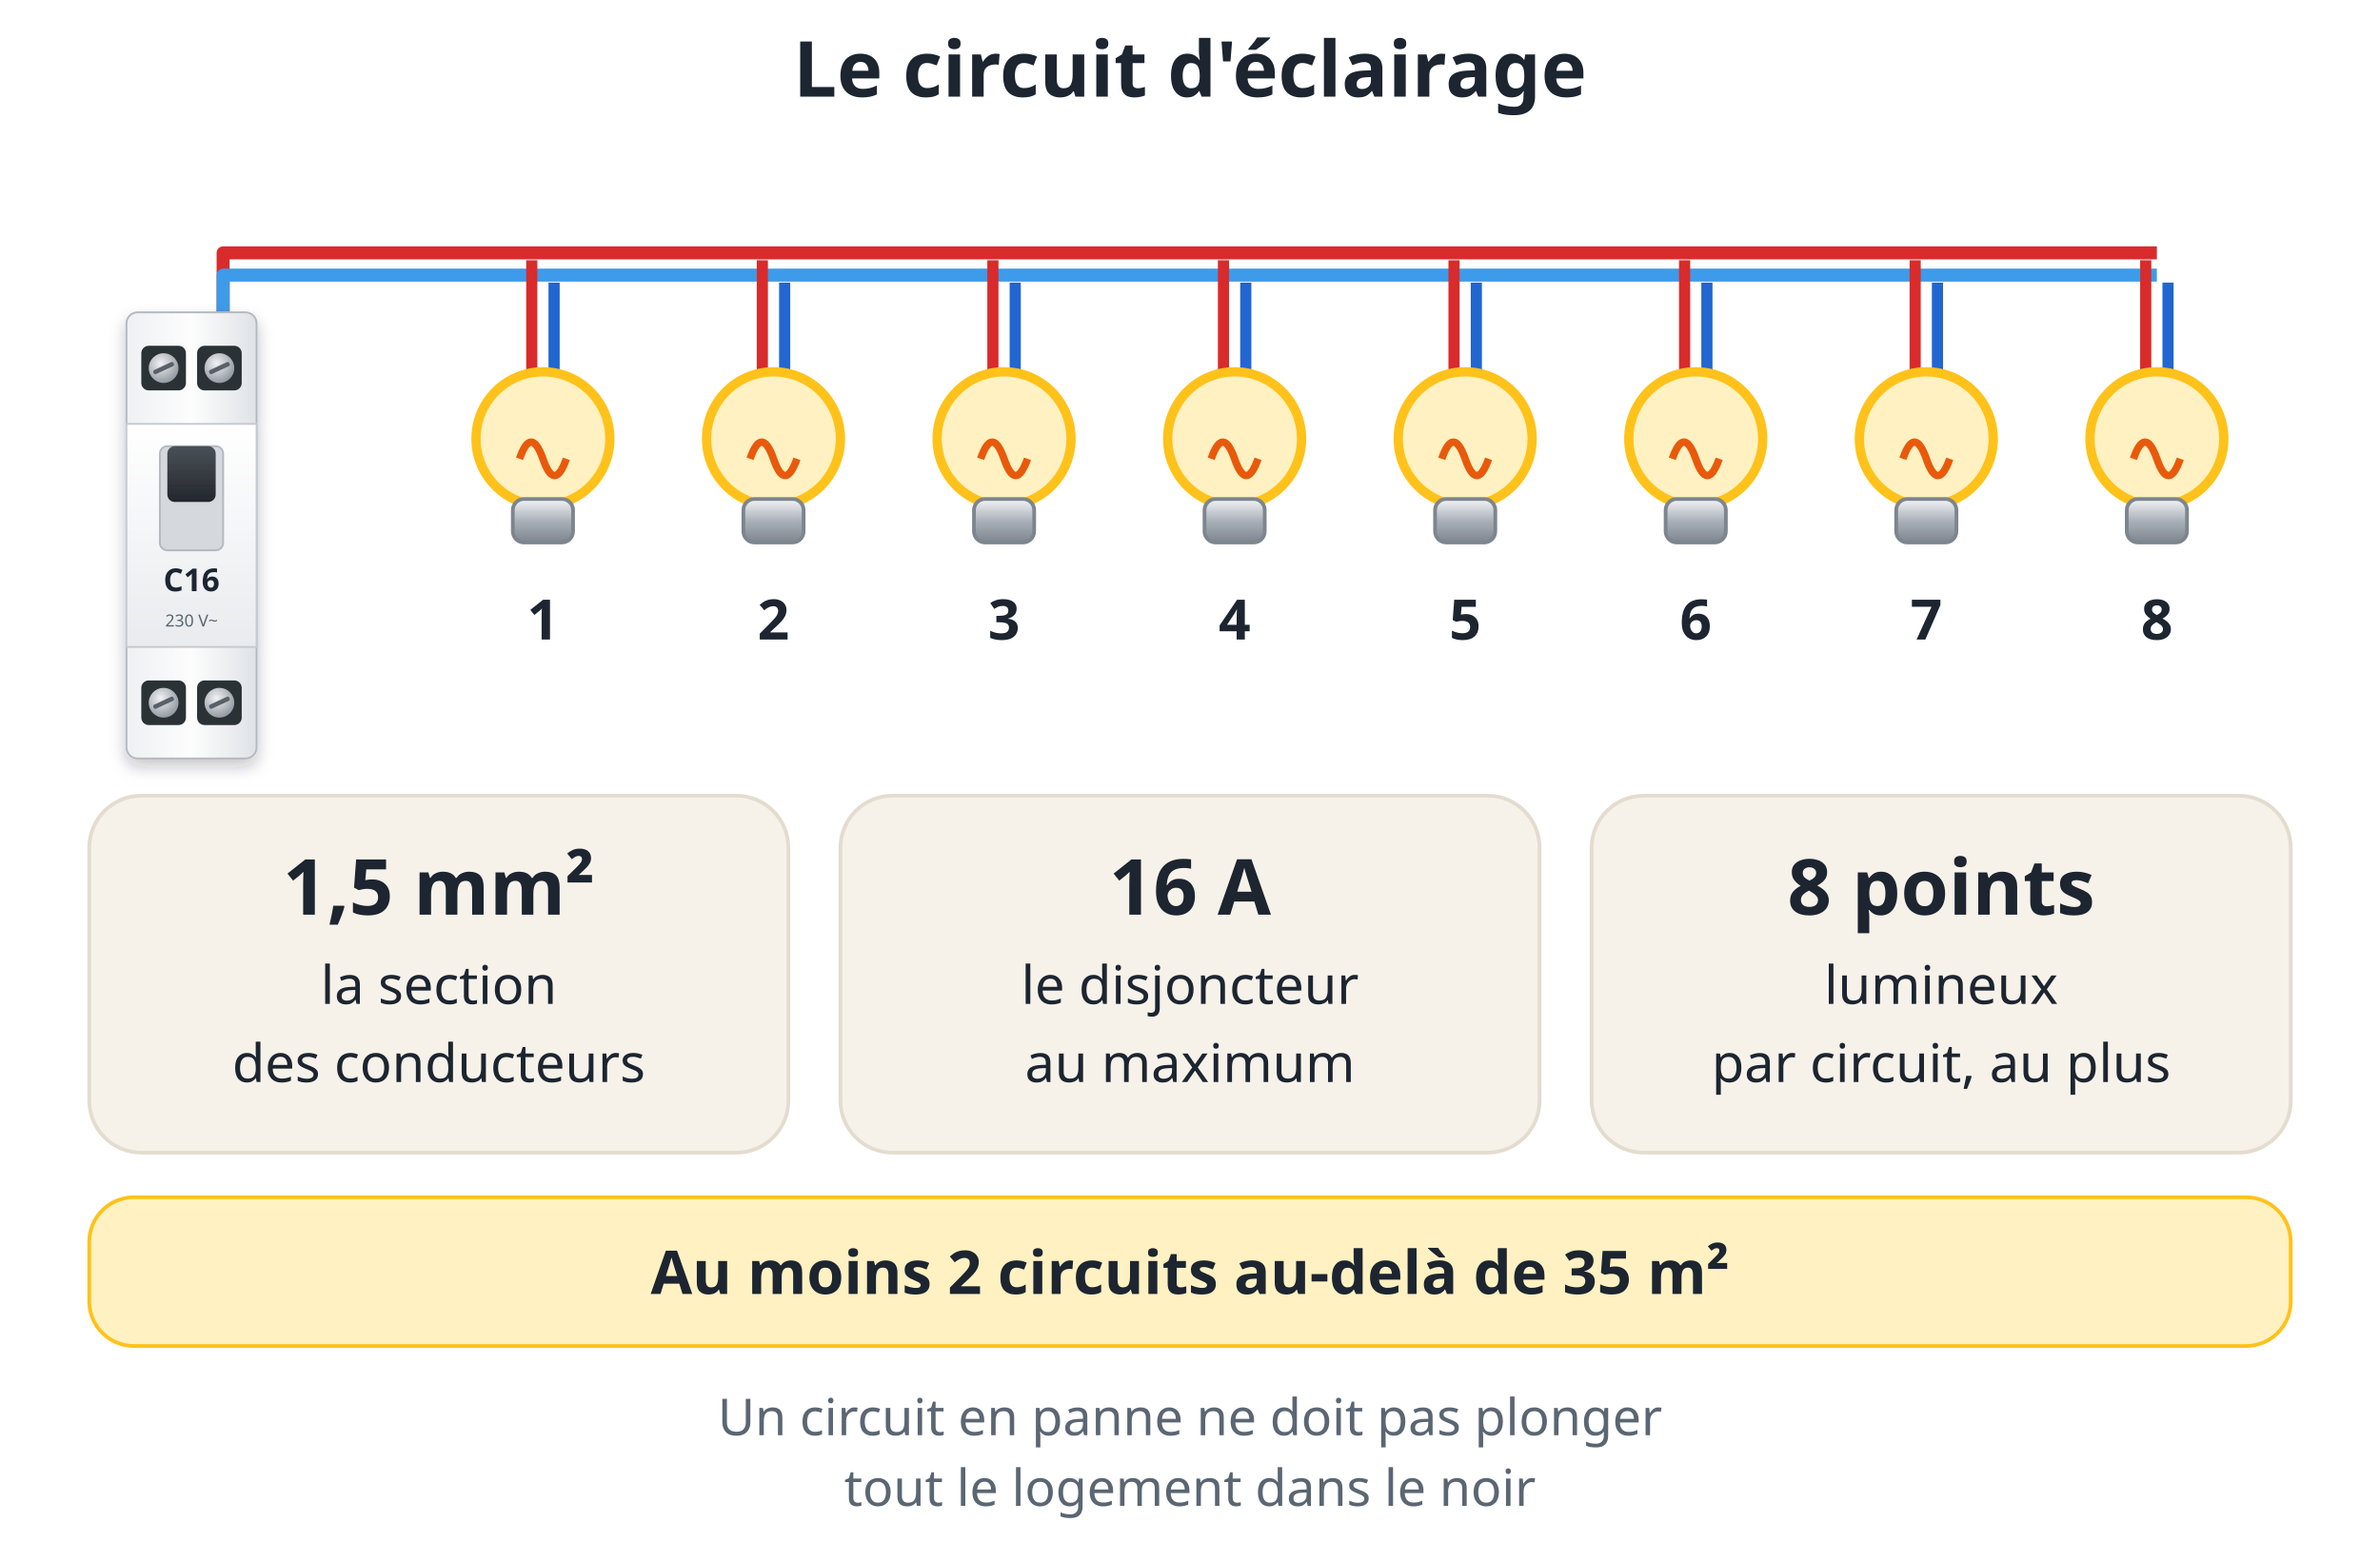
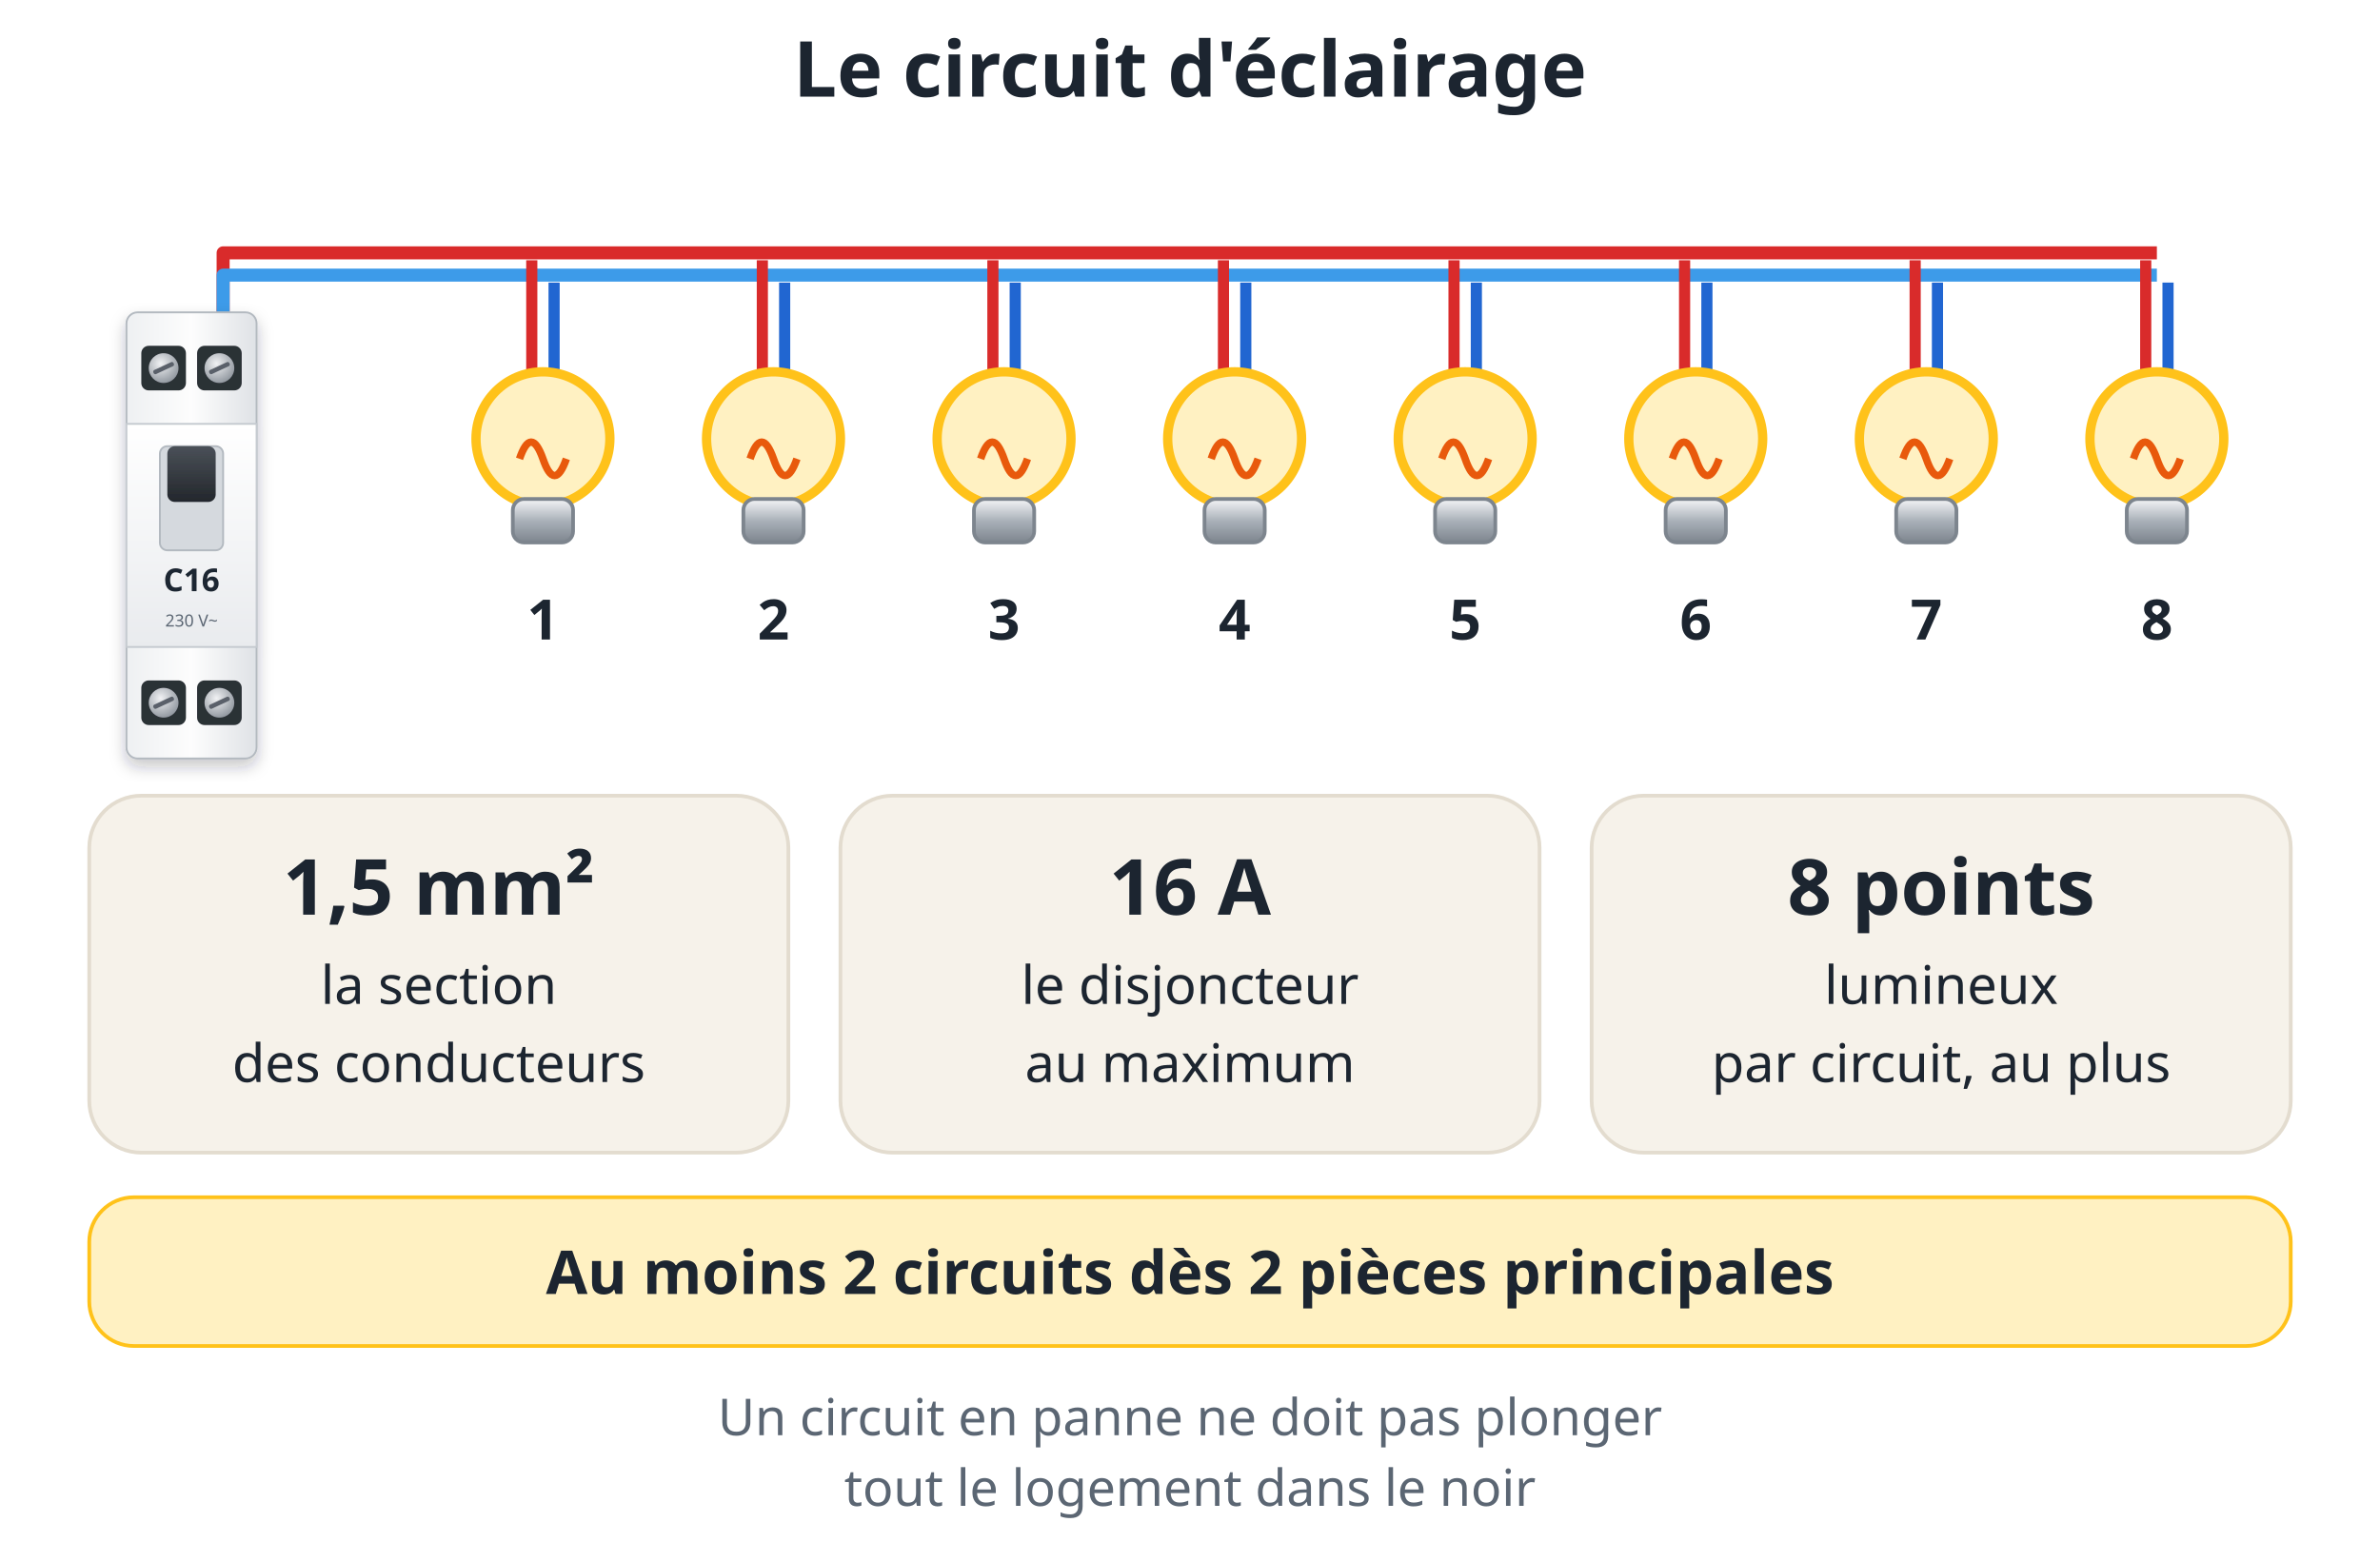
- <svg xmlns="http://www.w3.org/2000/svg" viewBox="0 0 640 420" font-family="'Segoe UI',system-ui,sans-serif" role="img" aria-label="Un circuit d'éclairage : conducteurs de 1,5 mm², disjoncteur de 16 A au maximum, 8 points lumineux au maximum ; au moins deux circuits dans un logement de plus de 35 m²">
+ <svg xmlns="http://www.w3.org/2000/svg" viewBox="0 0 640 420" font-family="'Segoe UI',system-ui,sans-serif" role="img" aria-label="Un circuit d'éclairage : conducteurs de 1,5 mm², disjoncteur de 16 A au maximum, 8 points lumineux au maximum ; au moins deux circuits dès que le logement compte au moins deux pièces principales">
  <defs>
    <linearGradient id="corps" x1="0" y1="0" x2="1" y2="0">
      <stop offset="0" stop-color="#eef0f2" />
      <stop offset=".5" stop-color="#fdfdfd" />
      <stop offset="1" stop-color="#dfe2e6" />
    </linearGradient>
    <linearGradient id="nez" x1="0" y1="0" x2="0" y2="1">
      <stop offset="0" stop-color="#ffffff" />
      <stop offset="1" stop-color="#e9ebee" />
    </linearGradient>
    <linearGradient id="manette" x1="0" y1="0" x2="0" y2="1">
      <stop offset="0" stop-color="#4a5058" />
      <stop offset="1" stop-color="#23272c" />
    </linearGradient>
    <radialGradient id="vis" cx=".4" cy=".35" r=".7">
      <stop offset="0" stop-color="#f1f2f4" />
      <stop offset="1" stop-color="#8d949c" />
    </radialGradient>
    <linearGradient id="cuivreH" x1="0" y1="0" x2="0" y2="1">
      <stop offset="0" stop-color="#f0b77a" />
      <stop offset=".5" stop-color="#c9782f" />
      <stop offset="1" stop-color="#8f4f17" />
    </linearGradient>
    <linearGradient id="cuivreV" x1="0" y1="0" x2="1" y2="0">
      <stop offset="0" stop-color="#8f4f17" />
      <stop offset=".45" stop-color="#f0b77a" />
      <stop offset="1" stop-color="#9a5a1f" />
    </linearGradient>
    <linearGradient id="acierH" x1="0" y1="0" x2="0" y2="1">
      <stop offset="0" stop-color="#f4f5f7" />
      <stop offset=".5" stop-color="#aab1b9" />
      <stop offset="1" stop-color="#7d858e" />
    </linearGradient>
    <linearGradient id="cylH" x1="0" y1="0" x2="0" y2="1">
      <stop offset="0" stop-color="#d9dde1" />
      <stop offset=".35" stop-color="#ffffff" />
      <stop offset="1" stop-color="#c3c8ce" />
    </linearGradient>
    <linearGradient id="gaineV" x1="0" y1="0" x2="1" y2="0">
      <stop offset="0" stop-color="#a81d1d" />
      <stop offset=".4" stop-color="#ef4a4a" />
      <stop offset="1" stop-color="#b02020" />
    </linearGradient>
    <linearGradient id="chaud" x1="0" y1="0" x2="1" y2="0">
      <stop offset="0" stop-color="#3a3f46" />
      <stop offset=".5" stop-color="#e8590c" />
      <stop offset="1" stop-color="#ff3b1f" />
    </linearGradient>
    <linearGradient id="icta" x1="0" y1="0" x2="0" y2="1">
      <stop offset="0" stop-color="#8d949c" />
      <stop offset=".3" stop-color="#dfe3e7" />
      <stop offset="1" stop-color="#6b727a" />
    </linearGradient>
    <linearGradient id="tpc" x1="0" y1="0" x2="0" y2="1">
      <stop offset="0" stop-color="#b02020" />
      <stop offset=".3" stop-color="#ff6b5e" />
      <stop offset="1" stop-color="#8e1414" />
    </linearGradient>
    <linearGradient id="irl" x1="0" y1="0" x2="0" y2="1">
      <stop offset="0" stop-color="#aab1b9" />
      <stop offset=".3" stop-color="#f1f3f5" />
      <stop offset="1" stop-color="#8d949c" />
    </linearGradient>
    <linearGradient id="terre" x1="0" y1="0" x2="0" y2="1">
      <stop offset="0" stop-color="#c9a877" />
      <stop offset="1" stop-color="#a98557" />
    </linearGradient>
    <pattern id="vj" width="16" height="16" patternUnits="userSpaceOnUse" patternTransform="rotate(35)">
      <rect width="16" height="16" fill="#2e9e4f" />
      <rect width="7" height="16" fill="#f2d21a" />
    </pattern>
    <filter id="ombre" x="-15%" y="-15%" width="130%" height="140%">
      <feDropShadow dx="0" dy="4" stdDeviation="4" flood-color="#1b2430" flood-opacity=".25" />
    </filter>
    <g id="borne">
      <rect x="-12" y="-12" width="24" height="24" rx="4" fill="#2b3036" />
      <circle r="8" fill="url(#vis)" />
      <rect x="-6" y="-1.2" width="12" height="2.4" rx="1" fill="#5a616a" transform="rotate(-25)" />
    </g>
  </defs>
  <text x="320.0" y="26" text-anchor="middle" font-size="20.8" font-weight="800" fill="#1c2530">Le circuit d'éclairage</text>
  <path d="M60 150 V68 H580" fill="none" stroke="#d92b2b" stroke-width="3.5" stroke-linejoin="round" />
  <path d="M60 156 V74 H580" fill="none" stroke="#3d9be9" stroke-width="3.5" stroke-linejoin="round" />
  <path d="M143 70 V100" stroke="#d92b2b" stroke-width="3" />
  <path d="M149 76 V100" stroke="#2166d1" stroke-width="3" />
  <circle cx="146" cy="118" r="18" fill="#fff1c2" stroke="#ffc21a" stroke-width="2.5" />
  <path d="M139.7 123.4 q3.1 -9.0 6.3 0 q3.1 9.0 6.3 0" fill="none" stroke="#e8590c" stroke-width="2" />
  <rect x="137.9" y="134.2" width="16.2" height="11.7" rx="3" fill="url(#acierH)" stroke="#7d858e" />
  <text x="146" y="172" text-anchor="middle" font-size="15.0" font-weight="800" fill="#1c2530">1</text>
  <path d="M205 70 V100" stroke="#d92b2b" stroke-width="3" />
  <path d="M211 76 V100" stroke="#2166d1" stroke-width="3" />
  <circle cx="208" cy="118" r="18" fill="#fff1c2" stroke="#ffc21a" stroke-width="2.5" />
  <path d="M201.7 123.4 q3.1 -9.0 6.3 0 q3.1 9.0 6.3 0" fill="none" stroke="#e8590c" stroke-width="2" />
  <rect x="199.9" y="134.2" width="16.2" height="11.7" rx="3" fill="url(#acierH)" stroke="#7d858e" />
  <text x="208" y="172" text-anchor="middle" font-size="15.0" font-weight="800" fill="#1c2530">2</text>
  <path d="M267 70 V100" stroke="#d92b2b" stroke-width="3" />
  <path d="M273 76 V100" stroke="#2166d1" stroke-width="3" />
  <circle cx="270" cy="118" r="18" fill="#fff1c2" stroke="#ffc21a" stroke-width="2.5" />
  <path d="M263.7 123.4 q3.1 -9.0 6.3 0 q3.1 9.0 6.3 0" fill="none" stroke="#e8590c" stroke-width="2" />
  <rect x="261.9" y="134.2" width="16.2" height="11.7" rx="3" fill="url(#acierH)" stroke="#7d858e" />
  <text x="270" y="172" text-anchor="middle" font-size="15.0" font-weight="800" fill="#1c2530">3</text>
  <path d="M329 70 V100" stroke="#d92b2b" stroke-width="3" />
  <path d="M335 76 V100" stroke="#2166d1" stroke-width="3" />
  <circle cx="332" cy="118" r="18" fill="#fff1c2" stroke="#ffc21a" stroke-width="2.5" />
  <path d="M325.7 123.4 q3.1 -9.0 6.3 0 q3.1 9.0 6.3 0" fill="none" stroke="#e8590c" stroke-width="2" />
  <rect x="323.9" y="134.2" width="16.2" height="11.7" rx="3" fill="url(#acierH)" stroke="#7d858e" />
  <text x="332" y="172" text-anchor="middle" font-size="15.0" font-weight="800" fill="#1c2530">4</text>
  <path d="M391 70 V100" stroke="#d92b2b" stroke-width="3" />
  <path d="M397 76 V100" stroke="#2166d1" stroke-width="3" />
  <circle cx="394" cy="118" r="18" fill="#fff1c2" stroke="#ffc21a" stroke-width="2.5" />
  <path d="M387.7 123.4 q3.1 -9.0 6.3 0 q3.1 9.0 6.3 0" fill="none" stroke="#e8590c" stroke-width="2" />
  <rect x="385.9" y="134.2" width="16.2" height="11.7" rx="3" fill="url(#acierH)" stroke="#7d858e" />
  <text x="394" y="172" text-anchor="middle" font-size="15.0" font-weight="800" fill="#1c2530">5</text>
  <path d="M453 70 V100" stroke="#d92b2b" stroke-width="3" />
  <path d="M459 76 V100" stroke="#2166d1" stroke-width="3" />
  <circle cx="456" cy="118" r="18" fill="#fff1c2" stroke="#ffc21a" stroke-width="2.5" />
  <path d="M449.7 123.4 q3.1 -9.0 6.3 0 q3.1 9.0 6.3 0" fill="none" stroke="#e8590c" stroke-width="2" />
  <rect x="447.9" y="134.2" width="16.2" height="11.7" rx="3" fill="url(#acierH)" stroke="#7d858e" />
  <text x="456" y="172" text-anchor="middle" font-size="15.0" font-weight="800" fill="#1c2530">6</text>
  <path d="M515 70 V100" stroke="#d92b2b" stroke-width="3" />
  <path d="M521 76 V100" stroke="#2166d1" stroke-width="3" />
  <circle cx="518" cy="118" r="18" fill="#fff1c2" stroke="#ffc21a" stroke-width="2.5" />
  <path d="M511.7 123.4 q3.1 -9.0 6.3 0 q3.1 9.0 6.3 0" fill="none" stroke="#e8590c" stroke-width="2" />
  <rect x="509.9" y="134.2" width="16.2" height="11.7" rx="3" fill="url(#acierH)" stroke="#7d858e" />
  <text x="518" y="172" text-anchor="middle" font-size="15.0" font-weight="800" fill="#1c2530">7</text>
  <path d="M577 70 V100" stroke="#d92b2b" stroke-width="3" />
  <path d="M583 76 V100" stroke="#2166d1" stroke-width="3" />
  <circle cx="580" cy="118" r="18" fill="#fff1c2" stroke="#ffc21a" stroke-width="2.5" />
  <path d="M573.7 123.4 q3.1 -9.0 6.3 0 q3.1 9.0 6.3 0" fill="none" stroke="#e8590c" stroke-width="2" />
  <rect x="571.9" y="134.2" width="16.2" height="11.7" rx="3" fill="url(#acierH)" stroke="#7d858e" />
  <text x="580" y="172" text-anchor="middle" font-size="15.0" font-weight="800" fill="#1c2530">8</text>
  <g transform="translate(34 84) scale(0.5)" filter="url(#ombre)">
    <rect width="70" height="240" rx="6" fill="url(#corps)" stroke="#b3b9c0" />
    <rect y="60" width="70" height="120" fill="url(#nez)" stroke="#c5cad0" />
    <use href="#borne" x="20" y="30" />
    <use href="#borne" x="50" y="30" />
    <use href="#borne" x="20" y="210" />
    <use href="#borne" x="50" y="210" />
    <rect x="18" y="72" width="34" height="56" rx="4" fill="#d5d9de" stroke="#b3b9c0" />
    <rect x="22" y="72" width="26" height="30" rx="4" fill="url(#manette)" />
    <text x="35" y="150" text-anchor="middle" font-size="17" font-weight="800" fill="#1c2530">C16</text>
    <text x="35" y="169" text-anchor="middle" font-size="9" font-weight="500" fill="#5b6673">230 V~</text>
  </g>
  <rect x="24" y="214" width="188" height="96" rx="14" fill="#f6f2ea" stroke="#e3dccf" />
  <text x="118" y="246" text-anchor="middle" font-size="20.8" font-weight="800" fill="#1c2530">1,5 mm²</text>
  <text x="118" y="270" text-anchor="middle" font-size="14.3" font-weight="500" fill="#1c2530">la section</text>
  <text x="118" y="291" text-anchor="middle" font-size="14.3" font-weight="500" fill="#1c2530">des conducteurs</text>
  <rect x="226" y="214" width="188" height="96" rx="14" fill="#f6f2ea" stroke="#e3dccf" />
  <text x="320" y="246" text-anchor="middle" font-size="20.8" font-weight="800" fill="#1c2530">16 A</text>
  <text x="320" y="270" text-anchor="middle" font-size="14.3" font-weight="500" fill="#1c2530">le disjoncteur</text>
  <text x="320" y="291" text-anchor="middle" font-size="14.3" font-weight="500" fill="#1c2530">au maximum</text>
  <rect x="428" y="214" width="188" height="96" rx="14" fill="#f6f2ea" stroke="#e3dccf" />
  <text x="522" y="246" text-anchor="middle" font-size="20.8" font-weight="800" fill="#1c2530">8 points</text>
  <text x="522" y="270" text-anchor="middle" font-size="14.3" font-weight="500" fill="#1c2530">lumineux</text>
  <text x="522" y="291" text-anchor="middle" font-size="14.3" font-weight="500" fill="#1c2530">par circuit, au plus</text>
  <rect x="24" y="322" width="592" height="40" rx="12" fill="#fff1c2" stroke="#ffc21a" />
-   <text x="320" y="348.0" text-anchor="middle" font-size="16.2" font-weight="800" fill="#1c2530">Au moins 2 circuits au-delà de 35 m²</text>
+   <text x="320" y="348.0" text-anchor="middle" font-size="16.2" font-weight="800" fill="#1c2530">Au moins 2 circuits dès 2 pièces principales</text>
  <text x="320" y="386" text-anchor="middle" font-size="13.7" font-weight="500" fill="#5b6673">Un circuit en panne ne doit pas plonger</text>
  <text x="320" y="405" text-anchor="middle" font-size="13.7" font-weight="500" fill="#5b6673">tout le logement dans le noir</text>
</svg>
